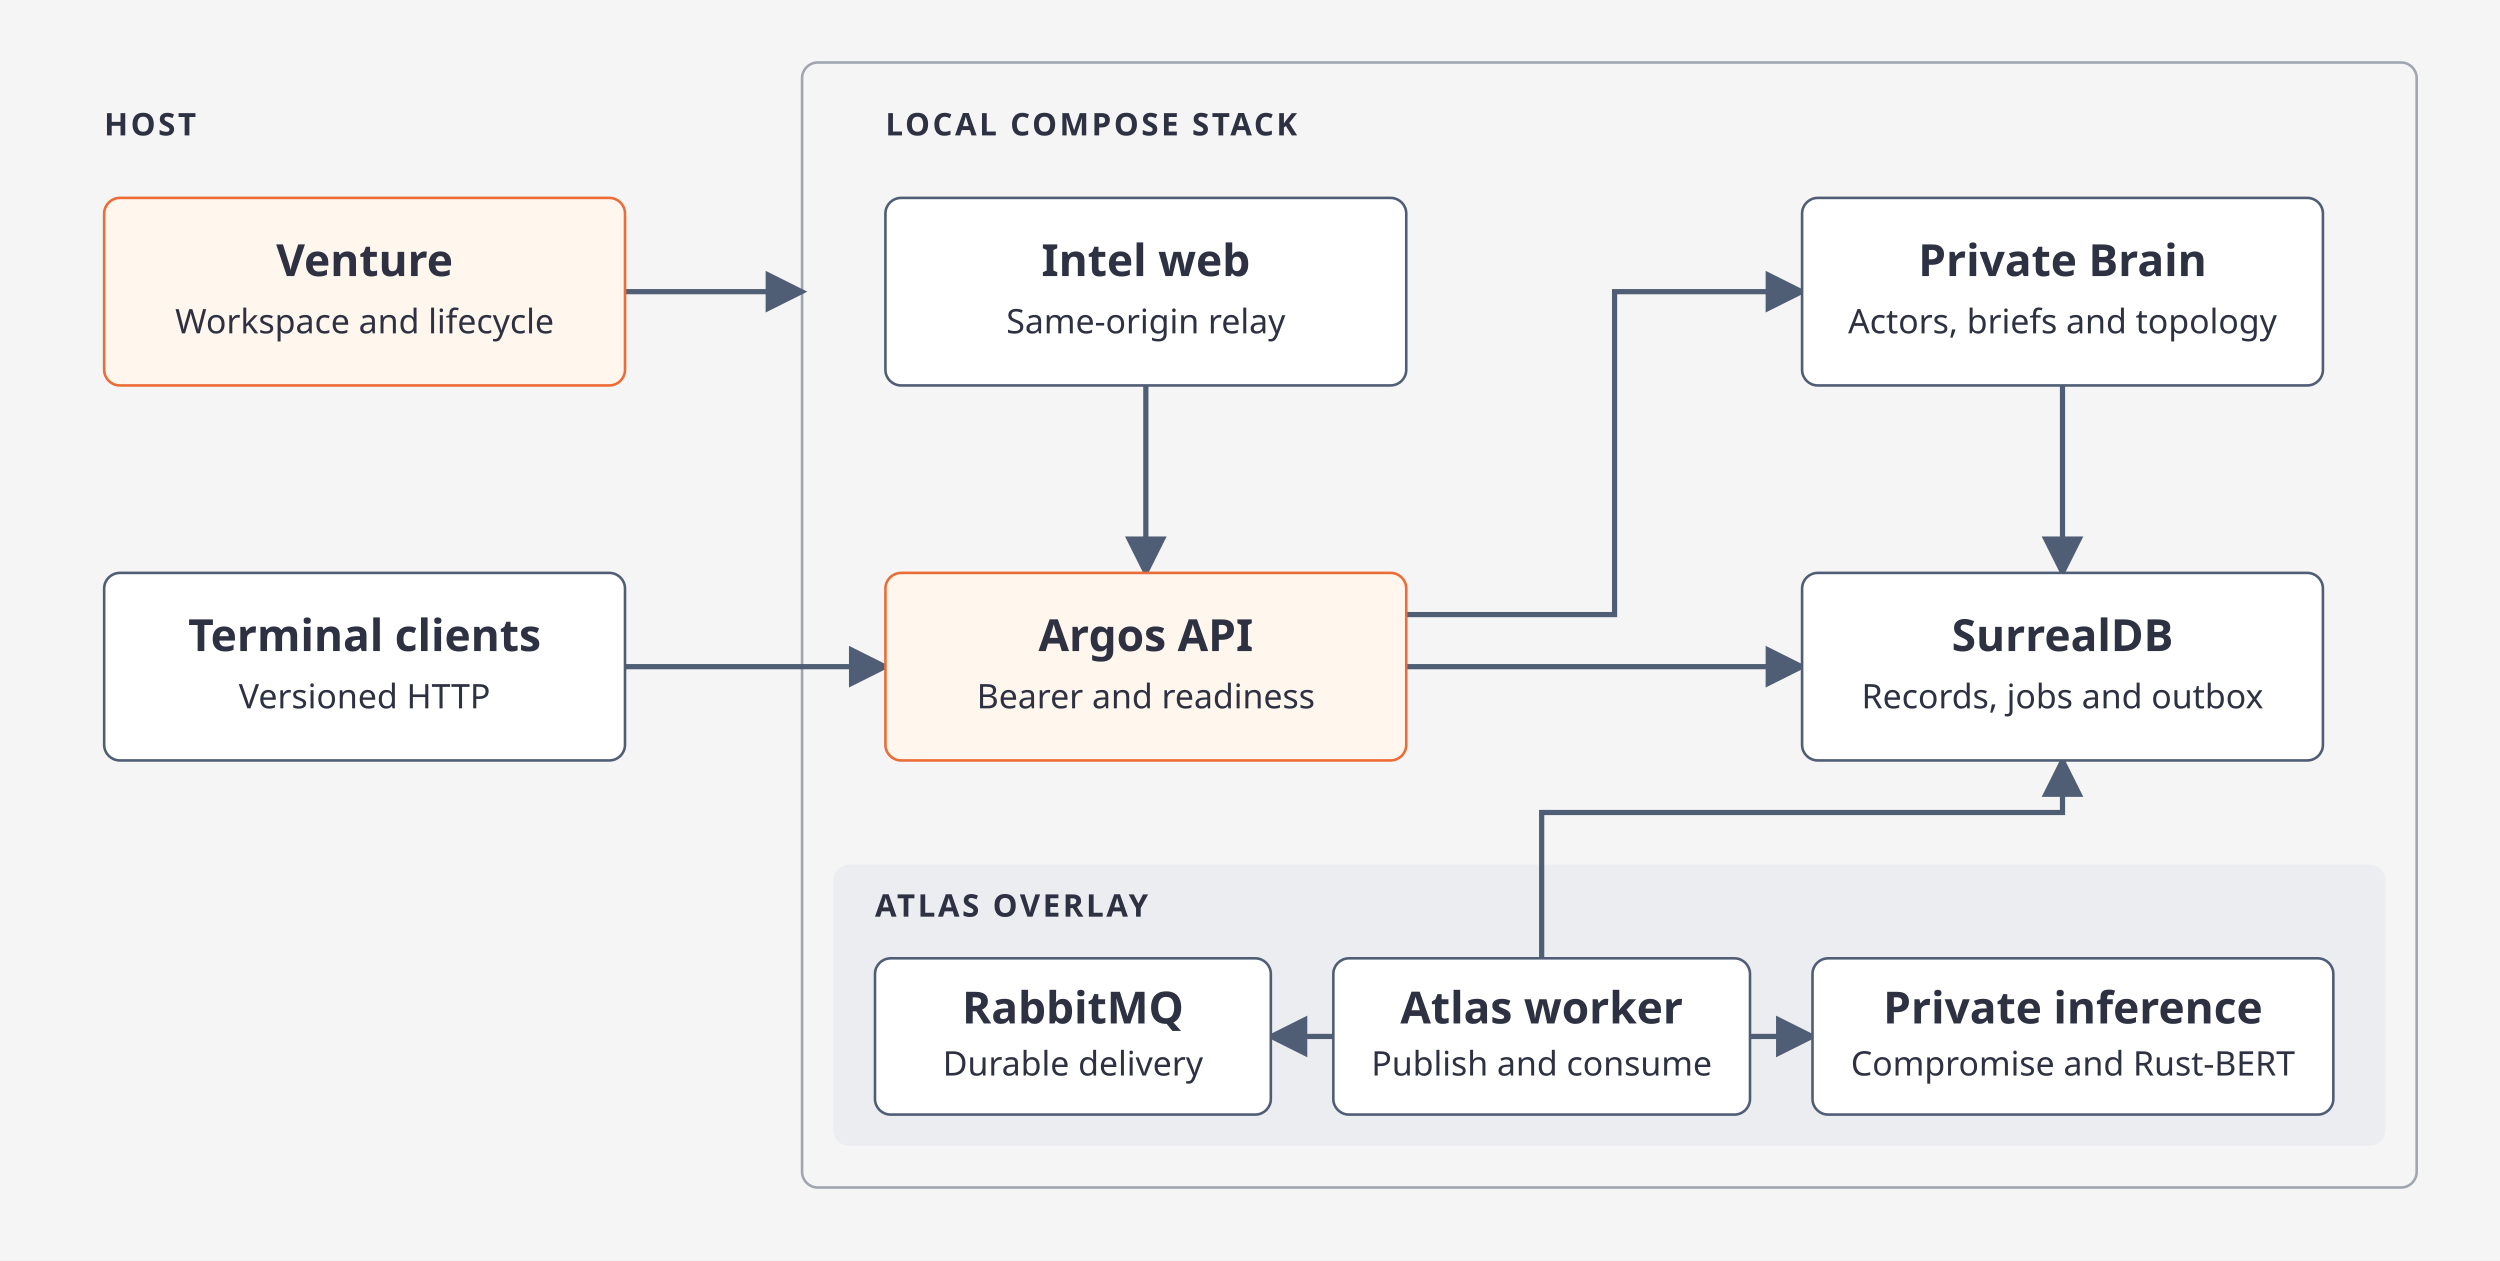
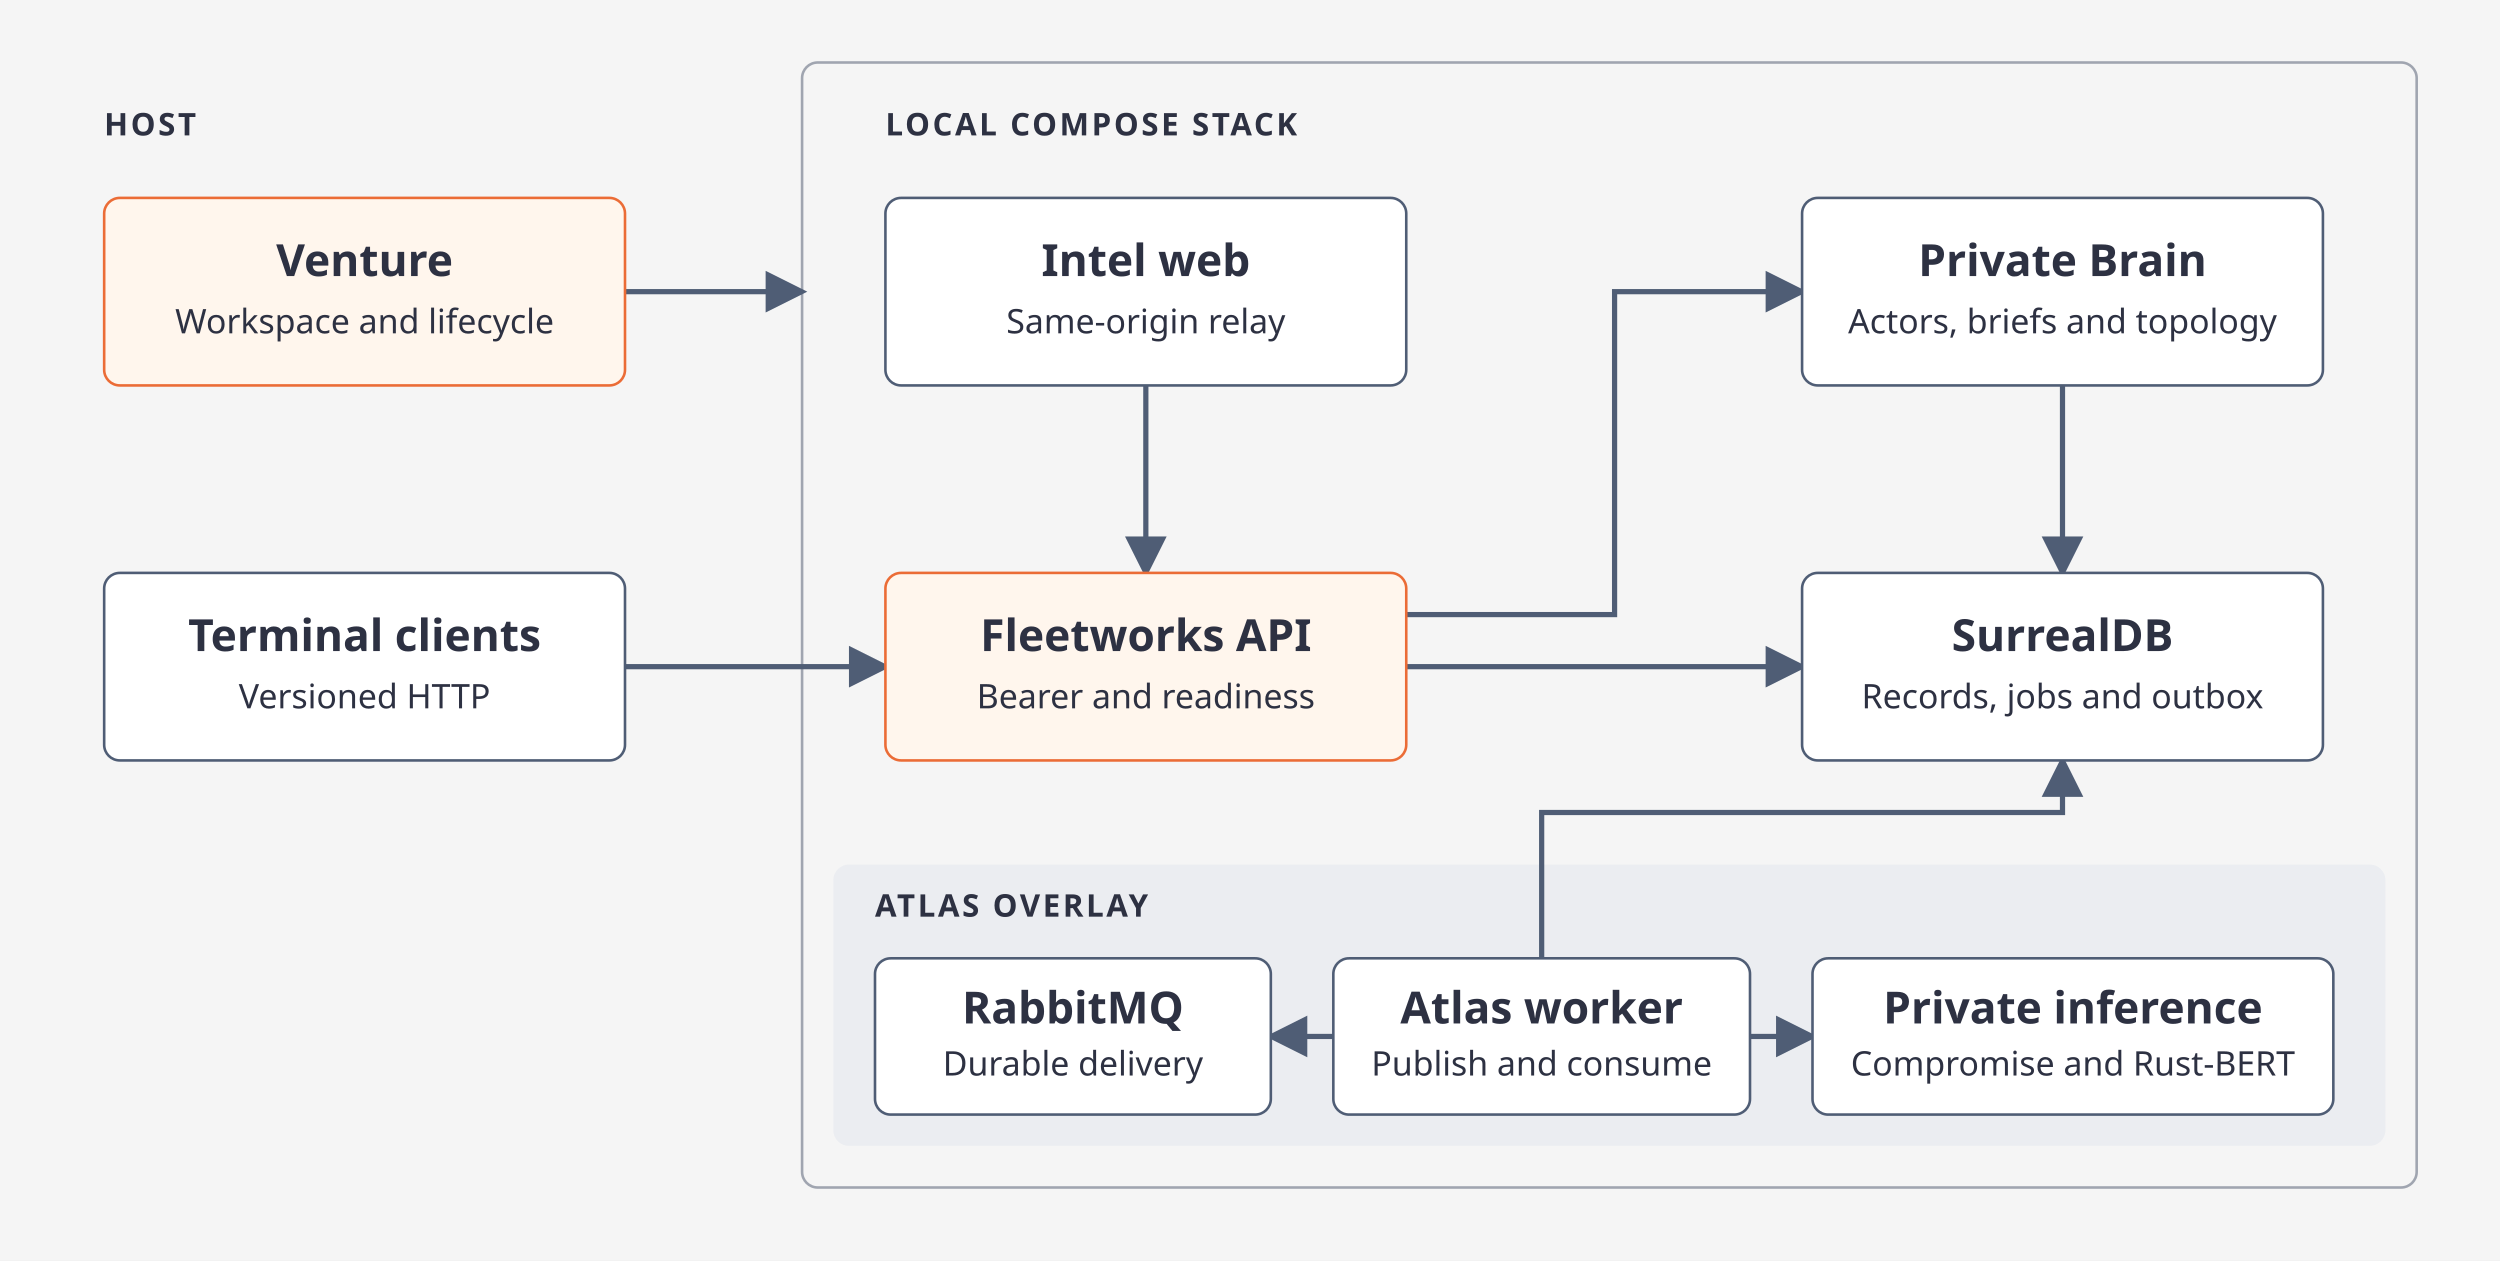
<svg xmlns="http://www.w3.org/2000/svg" viewBox="0 0 960 484" role="img" aria-labelledby="fleetworks-title fleetworks-desc">
  <defs>
    <marker id="arrow" markerWidth="8" markerHeight="8" refX="7" refY="4" orient="auto">
      <path d="M0 0L8 4L0 8Z" fill="#4f5d75" />
    </marker>
  </defs>
  <style>
  text{font-family:Geist,system-ui,sans-serif;fill:#2d3142}
  .label{font-size:17px;font-weight:600}
  .note{font-size:13px}
  .zone{font-size:12px;font-weight:600;letter-spacing:1px}
  .node{fill:white;stroke:#4f5d75}
  .accent{fill:#fff6ed;stroke:#eb6c36}
  .edge{fill:none;stroke:#4f5d75;stroke-width:2;marker-end:url(#arrow)}
</style>
  <rect width="960" height="484" fill="#f5f5f5" />
  <rect x="308" y="24" width="620" height="432" rx="6" fill="none" stroke="#a0a5b0" />
  <rect x="320" y="332" width="596" height="108" rx="6" fill="#ebedf1" />
  <text x="40" y="52" class="zone">HOST</text>
  <text x="340" y="52" class="zone">LOCAL COMPOSE STACK</text>
  <text x="336" y="352" class="zone">ATLAS OVERLAY</text>
  <path d="M240 112H308" class="edge" />
  <path d="M240 256H340" class="edge" />
  <path d="M440 148V220" class="edge" />
  <path d="M540 256H692" class="edge" />
  <path d="M540 236H620V112H692" class="edge" />
  <path d="M792 148V220" class="edge" />
  <path d="M592 368V312H792V292" class="edge" />
  <path d="M512 398H488" class="edge" />
  <path d="M672 398H696" class="edge" />
  <rect x="40" y="76" width="200" height="72" rx="6" class="accent" />
  <text x="140" y="106" text-anchor="middle" class="label">Venture</text>
  <text x="140" y="128" text-anchor="middle" class="note">Workspace and lifecycle</text>
  <rect x="40" y="220" width="200" height="72" rx="6" class="node" />
  <text x="140" y="250" text-anchor="middle" class="label">Terminal clients</text>
  <text x="140" y="272" text-anchor="middle" class="note">Versioned HTTP</text>
  <rect x="340" y="76" width="200" height="72" rx="6" class="node" />
  <text x="440" y="106" text-anchor="middle" class="label">Intel web</text>
  <text x="440" y="128" text-anchor="middle" class="note">Same-origin relay</text>
  <rect x="340" y="220" width="200" height="72" rx="6" class="accent" />
-   <text x="440" y="250" text-anchor="middle" class="label">Argos API</text>
+   <text x="440" y="250" text-anchor="middle" class="label">Fleetworks API</text>
  <text x="440" y="272" text-anchor="middle" class="note">Bearer and readiness</text>
  <rect x="692" y="76" width="200" height="72" rx="6" class="node" />
  <text x="792" y="106" text-anchor="middle" class="label">Private Brain</text>
  <text x="792" y="128" text-anchor="middle" class="note">Actors, briefs and topology</text>
  <rect x="692" y="220" width="200" height="72" rx="6" class="node" />
  <text x="792" y="250" text-anchor="middle" class="label">SurrealDB</text>
  <text x="792" y="272" text-anchor="middle" class="note">Records, jobs and outbox</text>
  <rect x="336" y="368" width="152" height="60" rx="6" class="node" />
  <text x="412" y="393" text-anchor="middle" class="label">RabbitMQ</text>
  <text x="412" y="413" text-anchor="middle" class="note">Durable delivery</text>
  <rect x="512" y="368" width="160" height="60" rx="6" class="node" />
  <text x="592" y="393" text-anchor="middle" class="label">Atlas worker</text>
  <text x="592" y="413" text-anchor="middle" class="note">Publish and consume</text>
  <rect x="696" y="368" width="200" height="60" rx="6" class="node" />
  <text x="796" y="393" text-anchor="middle" class="label">Private inference</text>
  <text x="796" y="413" text-anchor="middle" class="note">Compromise and Rust-BERT</text>
</svg>
